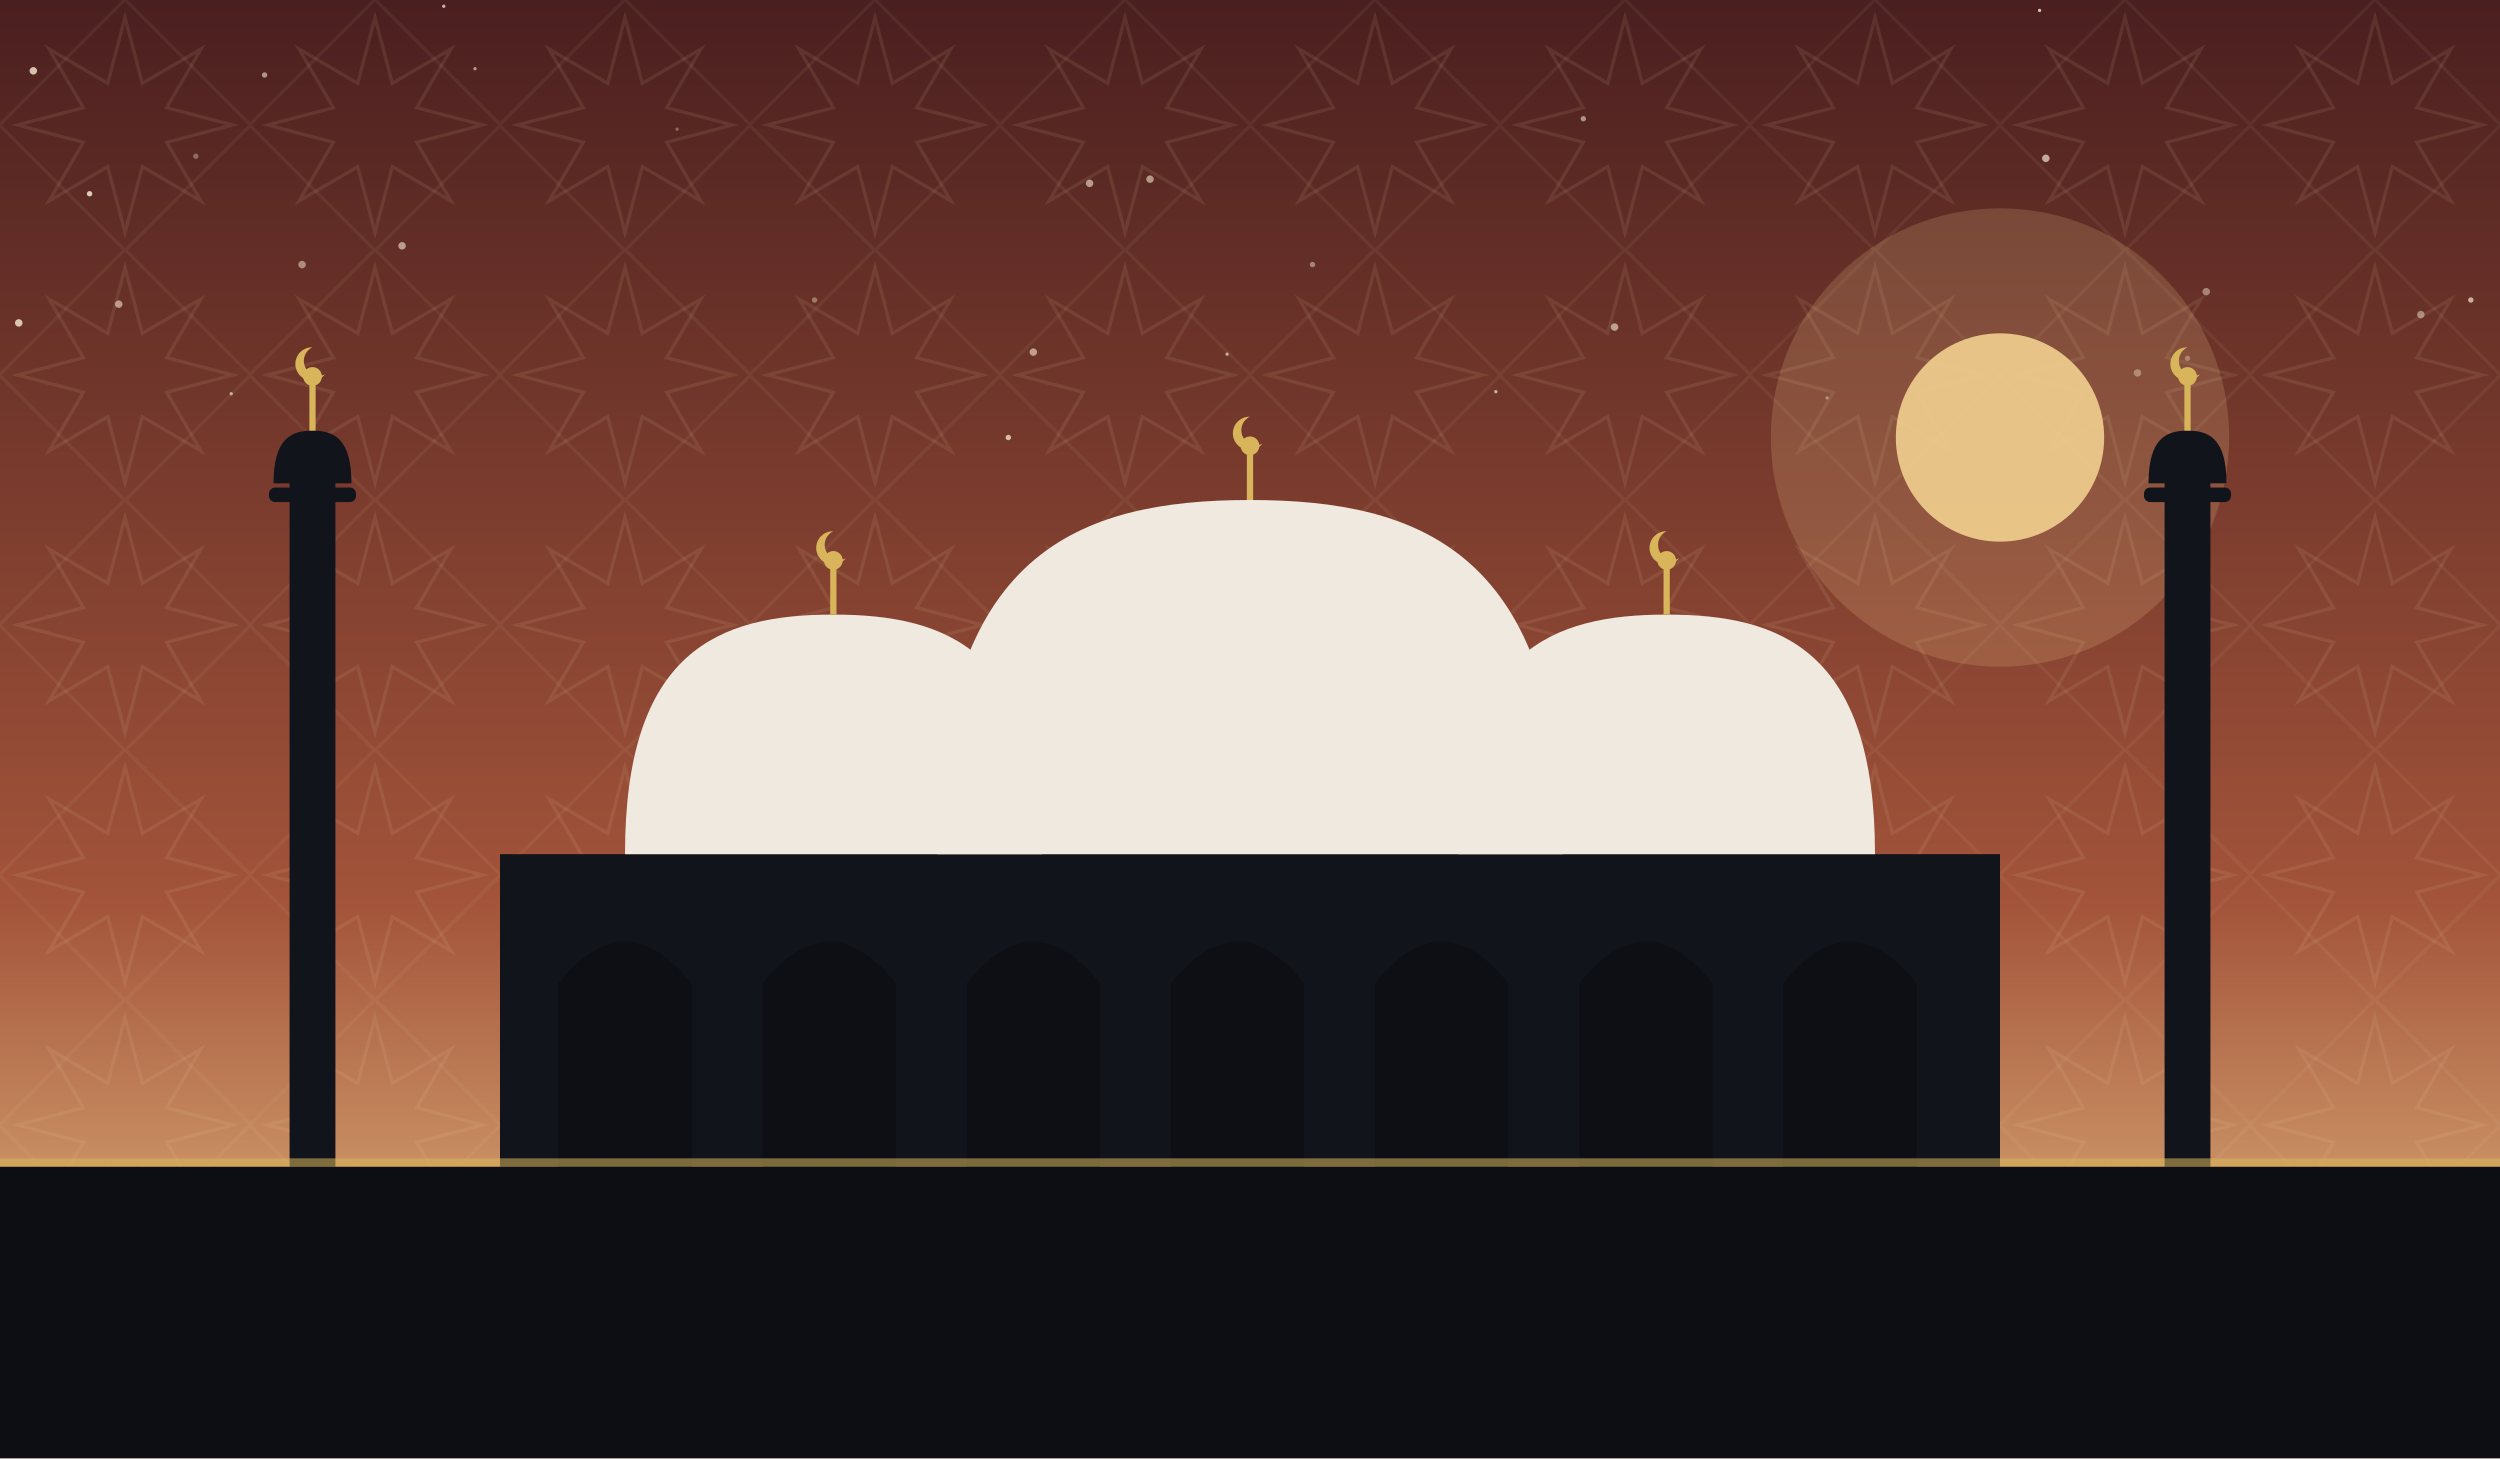
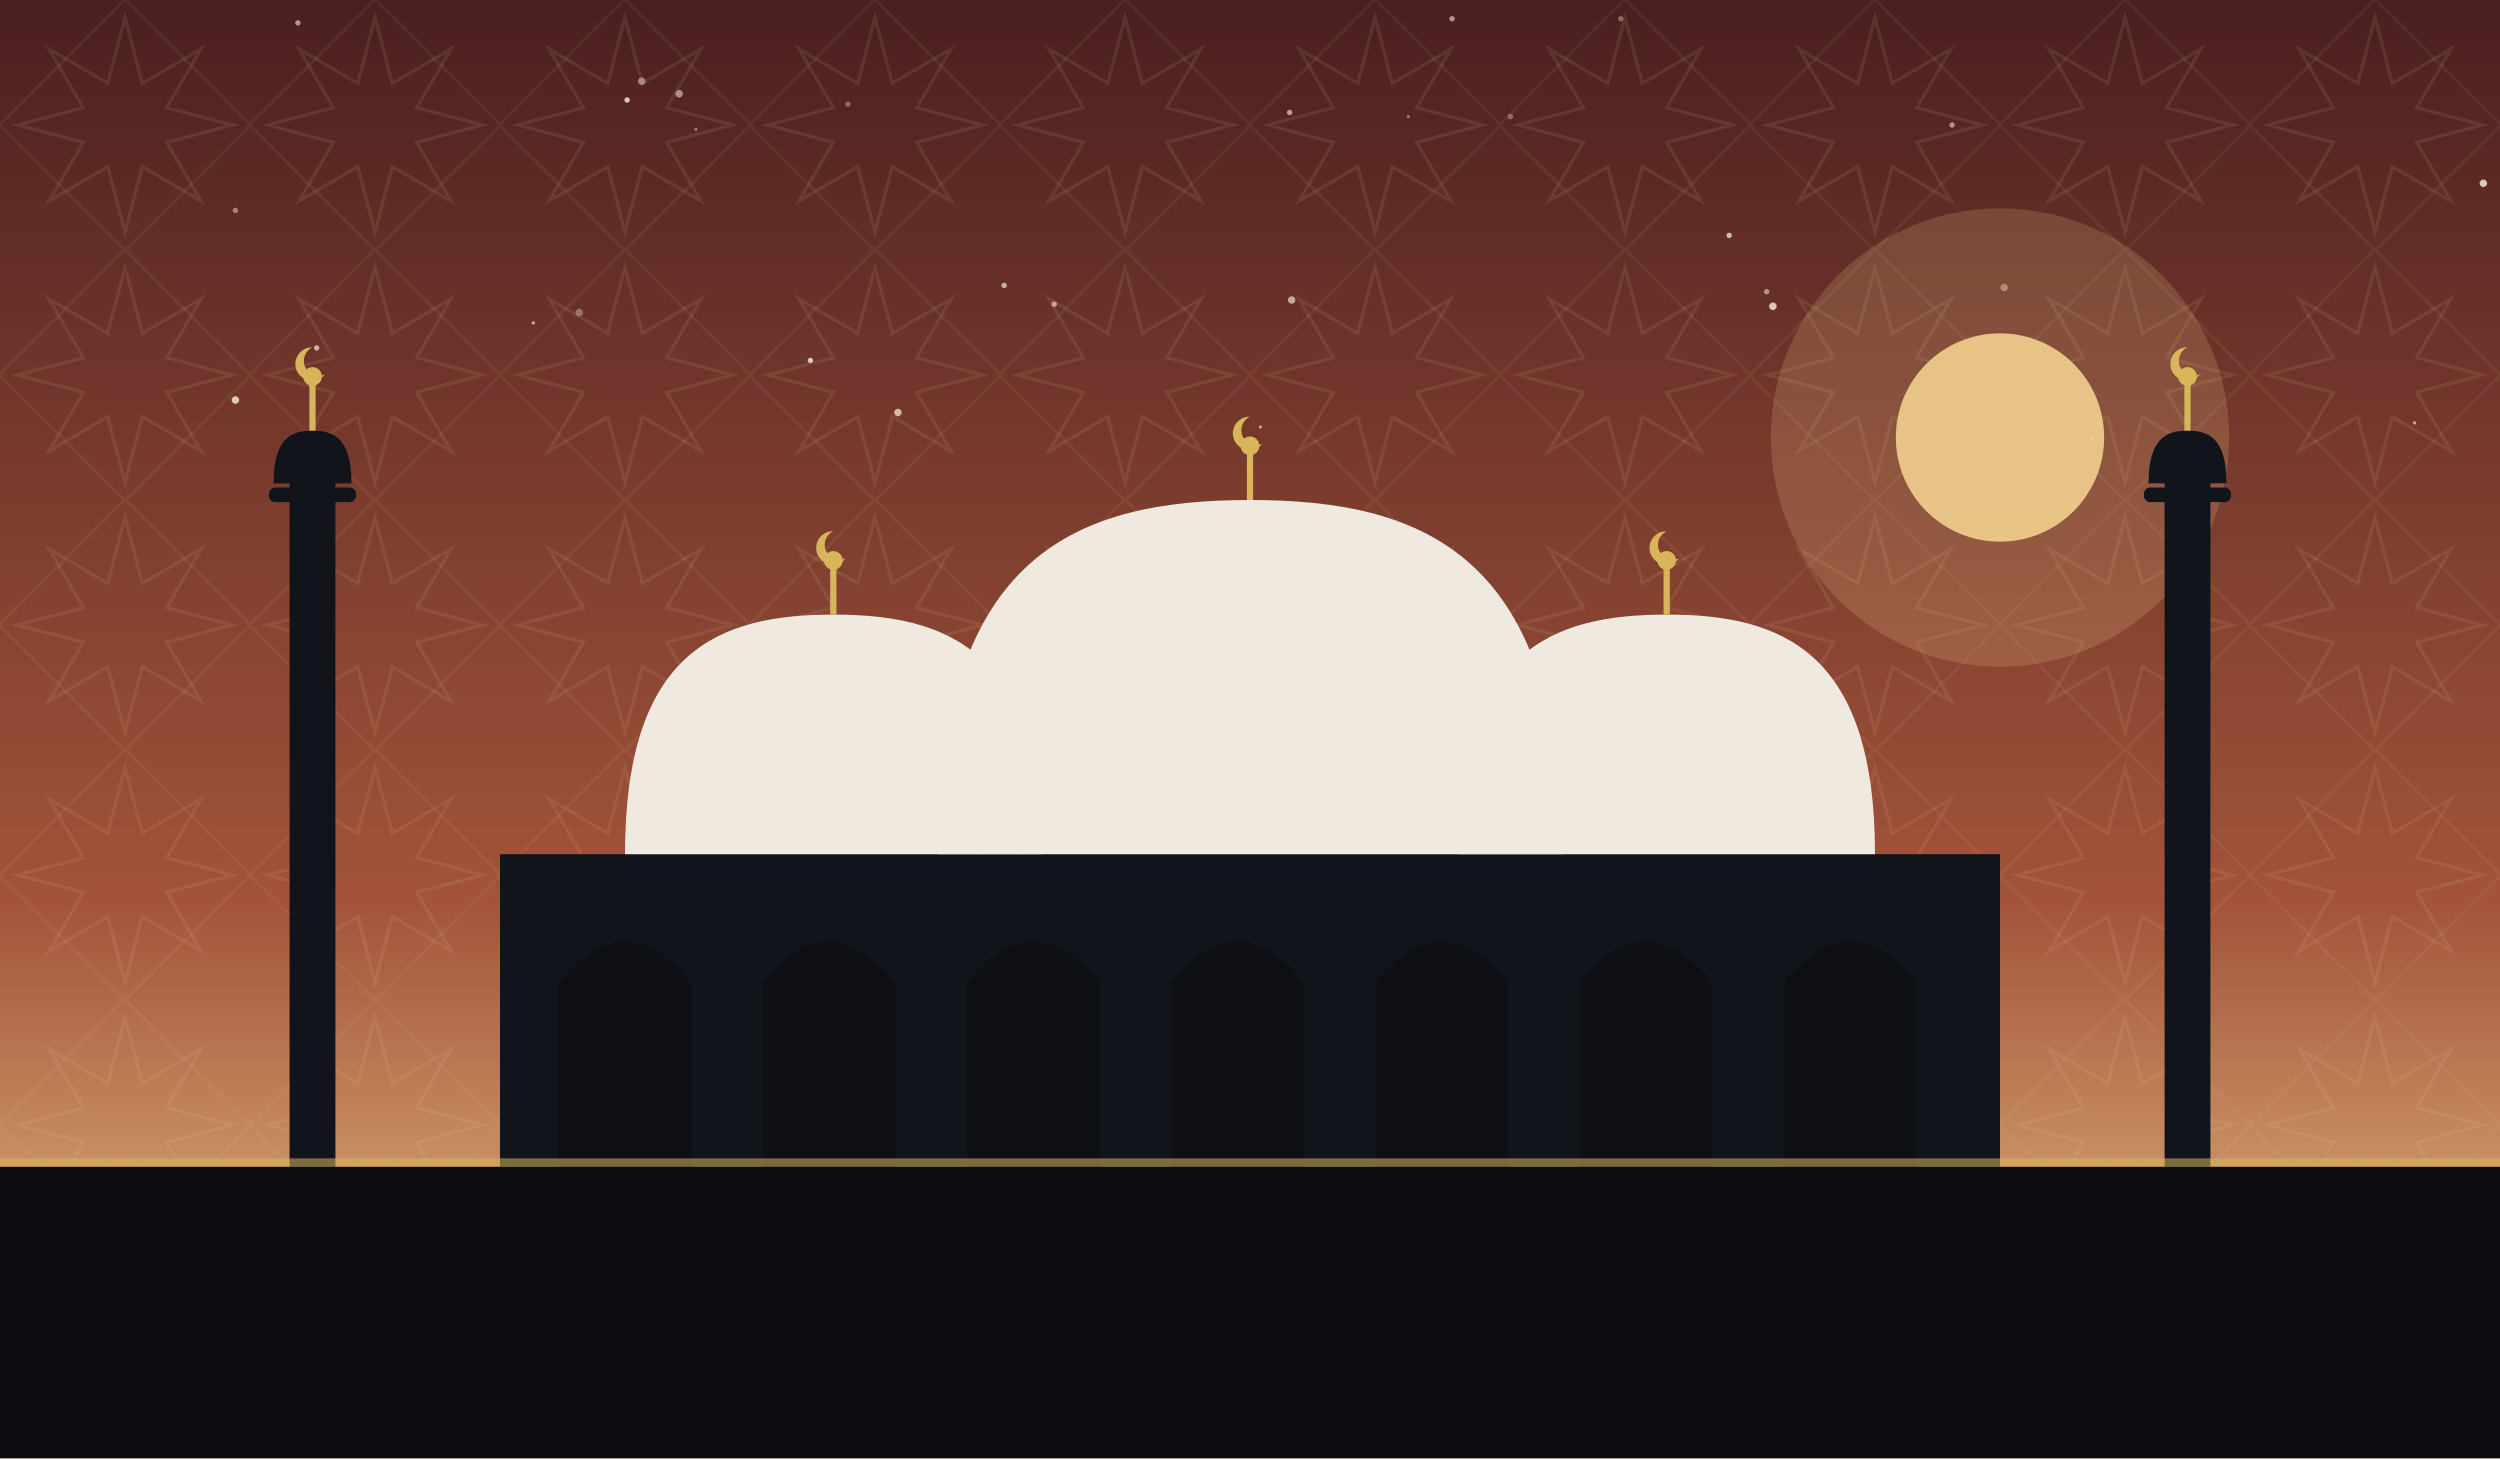
<svg xmlns="http://www.w3.org/2000/svg" viewBox="0 0 1200 700" role="img">
  <defs>
    <linearGradient id="sky" x1="0" y1="0" x2="0" y2="1">
      <stop offset="0" stop-color="#4a1f1f" />
      <stop offset="0.62" stop-color="#a3543a" />
      <stop offset="1" stop-color="#f2cf8f" />
    </linearGradient>
    <pattern id="g1" width="120" height="120" patternUnits="userSpaceOnUse">
      <polygon points="111.6,60.0 80.0,68.3 96.5,96.5 68.3,80.0 60.0,111.6 51.7,80.0 23.5,96.5 40.0,68.3 8.4,60.0 40.0,51.7 23.5,23.5 51.7,40.0 60.0,8.4 68.3,40.0 96.5,23.5 80.0,51.7" fill="none" stroke="#e8d9a8" stroke-width="1.6" opacity="0.1" />
      <rect x="17.4" y="17.4" width="85.2" height="85.2" fill="none" stroke="#e8d9a8" stroke-width="1.6" opacity="0.07" transform="rotate(45 60.0 60.0)" />
    </pattern>
  </defs>
  <rect width="1200" height="700" fill="url(#sky)" />
  <rect width="1200" height="700" fill="url(#g1)" />
-   <circle cx="213" cy="3" r="0.8" fill="#f7ecd2" opacity="0.74" />
-   <circle cx="127" cy="36" r="1.3" fill="#f7ecd2" opacity="0.57" />
-   <circle cx="1186" cy="144" r="1.3" fill="#f7ecd2" opacity="0.69" />
-   <circle cx="630" cy="127" r="1.3" fill="#f7ecd2" opacity="0.45" />
-   <circle cx="979" cy="5" r="0.8" fill="#f7ecd2" opacity="0.80" />
-   <circle cx="193" cy="118" r="1.8" fill="#f7ecd2" opacity="0.59" />
-   <circle cx="552" cy="86" r="1.8" fill="#f7ecd2" opacity="0.57" />
-   <circle cx="496" cy="169" r="1.8" fill="#f7ecd2" opacity="0.59" />
-   <circle cx="145" cy="127" r="1.8" fill="#f7ecd2" opacity="0.50" />
-   <circle cx="1059" cy="140" r="1.8" fill="#f7ecd2" opacity="0.45" />
-   <circle cx="718" cy="188" r="0.8" fill="#f7ecd2" opacity="0.69" />
-   <circle cx="1162" cy="151" r="1.8" fill="#f7ecd2" opacity="0.47" />
-   <circle cx="111" cy="189" r="0.8" fill="#f7ecd2" opacity="0.64" />
-   <circle cx="325" cy="62" r="0.8" fill="#f7ecd2" opacity="0.35" />
-   <circle cx="484" cy="210" r="1.3" fill="#f7ecd2" opacity="0.75" />
-   <circle cx="228" cy="33" r="0.8" fill="#f7ecd2" opacity="0.59" />
-   <circle cx="877" cy="191" r="0.8" fill="#f7ecd2" opacity="0.42" />
-   <circle cx="391" cy="144" r="1.3" fill="#f7ecd2" opacity="0.39" />
-   <circle cx="1050" cy="172" r="1.3" fill="#f7ecd2" opacity="0.35" />
-   <circle cx="94" cy="75" r="1.3" fill="#f7ecd2" opacity="0.35" />
-   <circle cx="43" cy="93" r="1.3" fill="#f7ecd2" opacity="0.84" />
-   <circle cx="57" cy="146" r="1.8" fill="#f7ecd2" opacity="0.57" />
-   <circle cx="16" cy="34" r="1.8" fill="#f7ecd2" opacity="0.79" />
-   <circle cx="760" cy="57" r="1.3" fill="#f7ecd2" opacity="0.55" />
-   <circle cx="9" cy="155" r="1.8" fill="#f7ecd2" opacity="0.80" />
-   <circle cx="523" cy="88" r="1.8" fill="#f7ecd2" opacity="0.59" />
-   <circle cx="982" cy="76" r="1.8" fill="#f7ecd2" opacity="0.67" />
-   <circle cx="1026" cy="179" r="1.8" fill="#f7ecd2" opacity="0.39" />
-   <circle cx="775" cy="157" r="1.8" fill="#f7ecd2" opacity="0.60" />
-   <circle cx="589" cy="170" r="0.8" fill="#f7ecd2" opacity="0.65" />
+   <circle cx="676" cy="56" r="0.8" fill="#f7ecd2" opacity="0.41" />
+   <circle cx="326" cy="45" r="1.8" fill="#f7ecd2" opacity="0.55" />
+   <circle cx="113" cy="101" r="1.3" fill="#f7ecd2" opacity="0.48" />
+   <circle cx="301" cy="48" r="1.3" fill="#f7ecd2" opacity="0.83" />
+   <circle cx="962" cy="138" r="1.8" fill="#f7ecd2" opacity="0.41" />
+   <circle cx="152" cy="167" r="1.3" fill="#f7ecd2" opacity="0.69" />
+   <circle cx="1159" cy="203" r="0.8" fill="#f7ecd2" opacity="0.62" />
+   <circle cx="407" cy="50" r="1.3" fill="#f7ecd2" opacity="0.35" />
+   <circle cx="848" cy="140" r="1.3" fill="#f7ecd2" opacity="0.55" />
+   <circle cx="778" cy="9" r="1.3" fill="#f7ecd2" opacity="0.37" />
+   <circle cx="605" cy="205" r="0.8" fill="#f7ecd2" opacity="0.60" />
+   <circle cx="113" cy="192" r="1.8" fill="#f7ecd2" opacity="0.81" />
+   <circle cx="334" cy="62" r="0.8" fill="#f7ecd2" opacity="0.43" />
+   <circle cx="1004" cy="211" r="0.8" fill="#f7ecd2" opacity="0.79" />
+   <circle cx="851" cy="147" r="1.8" fill="#f7ecd2" opacity="0.82" />
+   <circle cx="619" cy="54" r="1.3" fill="#f7ecd2" opacity="0.61" />
+   <circle cx="620" cy="144" r="1.8" fill="#f7ecd2" opacity="0.65" />
+   <circle cx="830" cy="113" r="1.3" fill="#f7ecd2" opacity="0.75" />
+   <circle cx="697" cy="9" r="1.3" fill="#f7ecd2" opacity="0.58" />
+   <circle cx="725" cy="56" r="1.3" fill="#f7ecd2" opacity="0.35" />
+   <circle cx="506" cy="146" r="1.3" fill="#f7ecd2" opacity="0.61" />
+   <circle cx="256" cy="155" r="0.8" fill="#f7ecd2" opacity="0.65" />
+   <circle cx="143" cy="11" r="1.3" fill="#f7ecd2" opacity="0.58" />
+   <circle cx="431" cy="198" r="1.8" fill="#f7ecd2" opacity="0.73" />
+   <circle cx="1192" cy="88" r="1.8" fill="#f7ecd2" opacity="0.81" />
+   <circle cx="482" cy="137" r="1.3" fill="#f7ecd2" opacity="0.69" />
+   <circle cx="389" cy="173" r="1.3" fill="#f7ecd2" opacity="0.82" />
+   <circle cx="937" cy="60" r="1.3" fill="#f7ecd2" opacity="0.55" />
+   <circle cx="278" cy="150" r="1.8" fill="#f7ecd2" opacity="0.35" />
+   <circle cx="308" cy="39" r="1.8" fill="#f7ecd2" opacity="0.47" />
  <circle cx="960" cy="210" r="110" fill="#f2cf8f" opacity="0.18" />
  <circle cx="960" cy="210" r="50" fill="#f2cf8f" opacity="0.9" />
  <rect x="240" y="410" width="720" height="150" fill="#12141c" />
  <path d="M 268 560 L 268 472 Q 300 432 332 472 L 332 560 Z" fill="#0c0e14" opacity="0.9" />
  <path d="M 366 560 L 366 472 Q 398 432 430 472 L 430 560 Z" fill="#0c0e14" opacity="0.9" />
  <path d="M 464 560 L 464 472 Q 496 432 528 472 L 528 560 Z" fill="#0c0e14" opacity="0.9" />
  <path d="M 562 560 L 562 472 Q 594 432 626 472 L 626 560 Z" fill="#0c0e14" opacity="0.9" />
  <path d="M 660 560 L 660 472 Q 692 432 724 472 L 724 560 Z" fill="#0c0e14" opacity="0.9" />
  <path d="M 758 560 L 758 472 Q 790 432 822 472 L 822 560 Z" fill="#0c0e14" opacity="0.9" />
  <path d="M 856 560 L 856 472 Q 888 432 920 472 L 920 560 Z" fill="#0c0e14" opacity="0.9" />
  <path d="M 450 410 C 450 265.5, 517.5 240, 600 240 C 682.5 240, 750 265.5, 750 410 Z" fill="#efe9df" />
  <line x1="600" y1="240" x2="600" y2="218" stroke="#d8b45a" stroke-width="3" />
  <circle cx="600" cy="214" r="4.5" fill="#d8b45a" />
  <path d="M 600 200 a 8 8 0 1 0 6 13 a 6.4 6.4 0 1 1 -6 -13 Z" fill="#d8b45a" />
  <path d="M 300 410 C 300 312.25, 345.0 295, 400 295 C 455.0 295, 500 312.25, 500 410 Z" fill="#efe9df" />
  <line x1="400" y1="295" x2="400" y2="273" stroke="#d8b45a" stroke-width="3" />
  <circle cx="400" cy="269" r="4.5" fill="#d8b45a" />
  <path d="M 400 255 a 8 8 0 1 0 6 13 a 6.4 6.4 0 1 1 -6 -13 Z" fill="#d8b45a" />
  <path d="M 700 410 C 700 312.25, 745.0 295, 800 295 C 855.0 295, 900 312.25, 900 410 Z" fill="#efe9df" />
  <line x1="800" y1="295" x2="800" y2="273" stroke="#d8b45a" stroke-width="3" />
  <circle cx="800" cy="269" r="4.5" fill="#d8b45a" />
  <path d="M 800 255 a 8 8 0 1 0 6 13 a 6.4 6.4 0 1 1 -6 -13 Z" fill="#d8b45a" />
  <rect x="139.0" y="230" width="22" height="330" fill="#12141c" />
  <rect x="129.1" y="234" width="41.8" height="7" rx="3" fill="#12141c" />
  <path d="M 131.3 232 C 131.3 210.495, 139.715 206.7, 150 206.7 C 160.285 206.7, 168.7 210.495, 168.7 232 Z" fill="#12141c" />
  <line x1="150" y1="206.7" x2="150" y2="184.7" stroke="#d8b45a" stroke-width="3" />
  <circle cx="150" cy="180.7" r="4.5" fill="#d8b45a" />
  <path d="M 150 166.7 a 8 8 0 1 0 6 13 a 6.4 6.4 0 1 1 -6 -13 Z" fill="#d8b45a" />
  <rect x="1039.0" y="230" width="22" height="330" fill="#12141c" />
  <rect x="1029.1" y="234" width="41.8" height="7" rx="3" fill="#12141c" />
  <path d="M 1031.3 232 C 1031.3 210.495, 1039.715 206.7, 1050 206.7 C 1060.285 206.7, 1068.7 210.495, 1068.7 232 Z" fill="#12141c" />
  <line x1="1050" y1="206.7" x2="1050" y2="184.7" stroke="#d8b45a" stroke-width="3" />
  <circle cx="1050" cy="180.7" r="4.5" fill="#d8b45a" />
  <path d="M 1050 166.7 a 8 8 0 1 0 6 13 a 6.4 6.4 0 1 1 -6 -13 Z" fill="#d8b45a" />
  <rect x="0" y="560" width="1200" height="140" fill="#0c0e14" />
  <rect x="0" y="556" width="1200" height="4" fill="#d8b45a" opacity="0.55" />
</svg>
